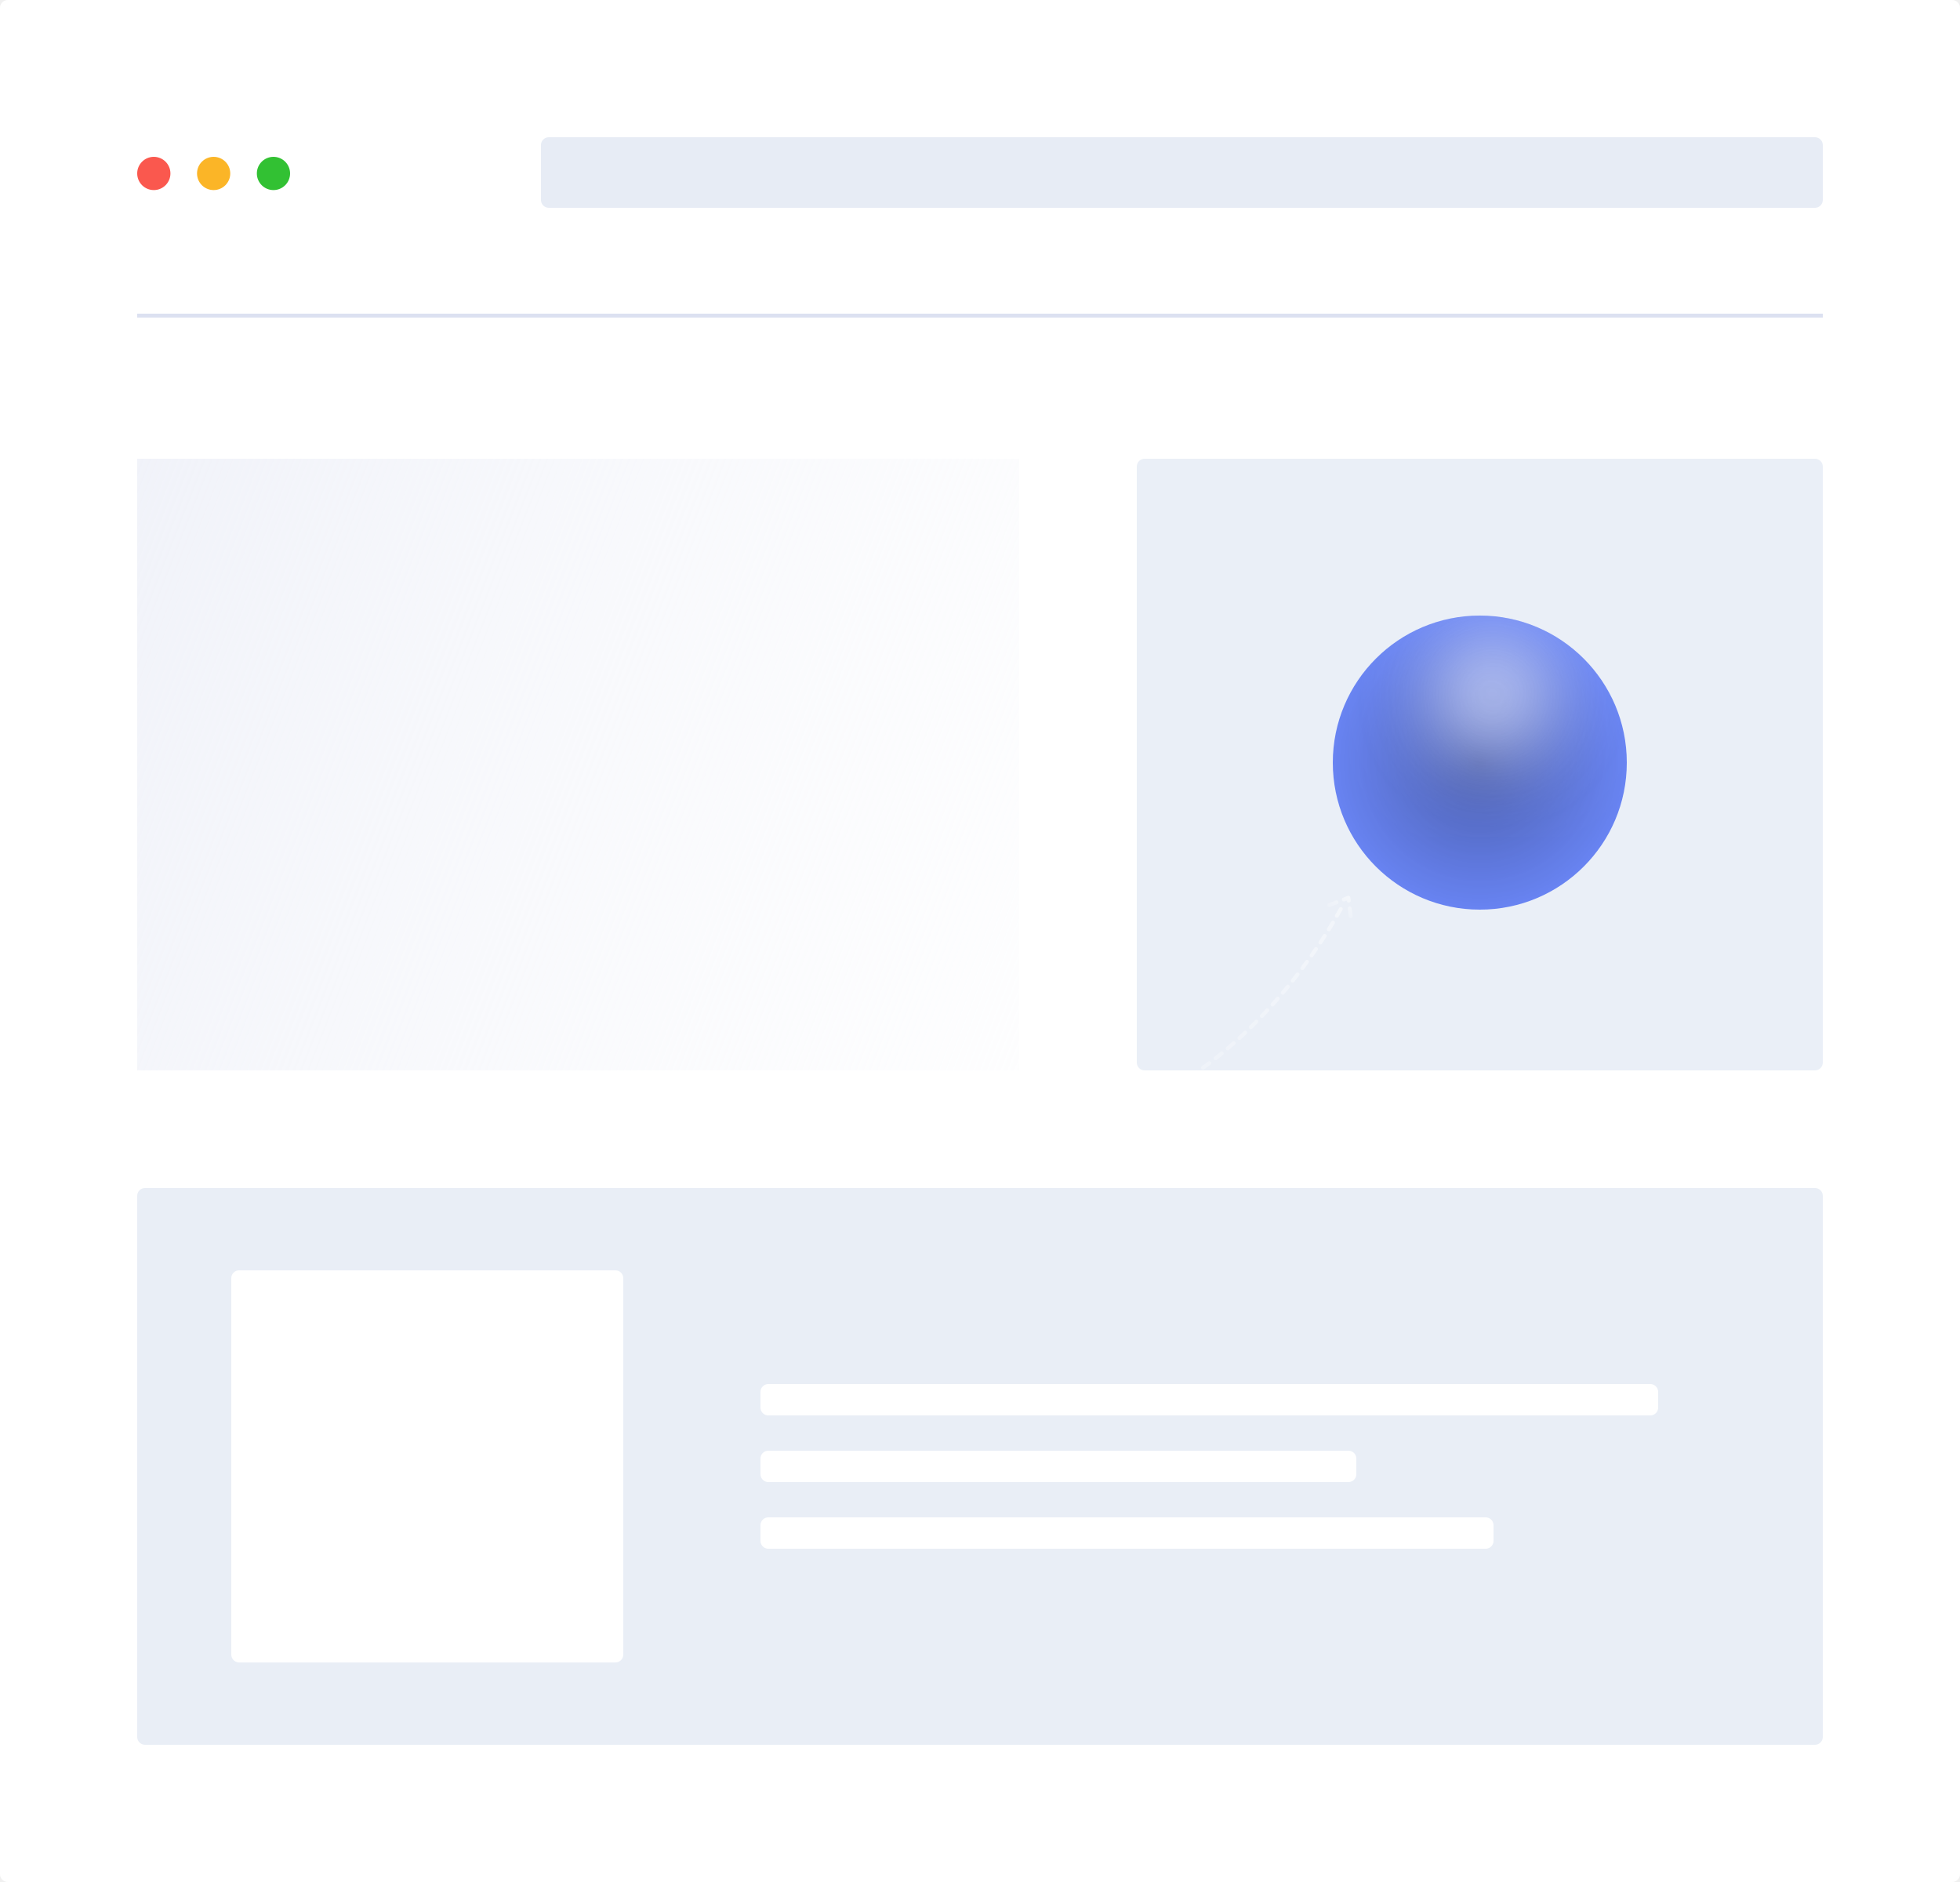
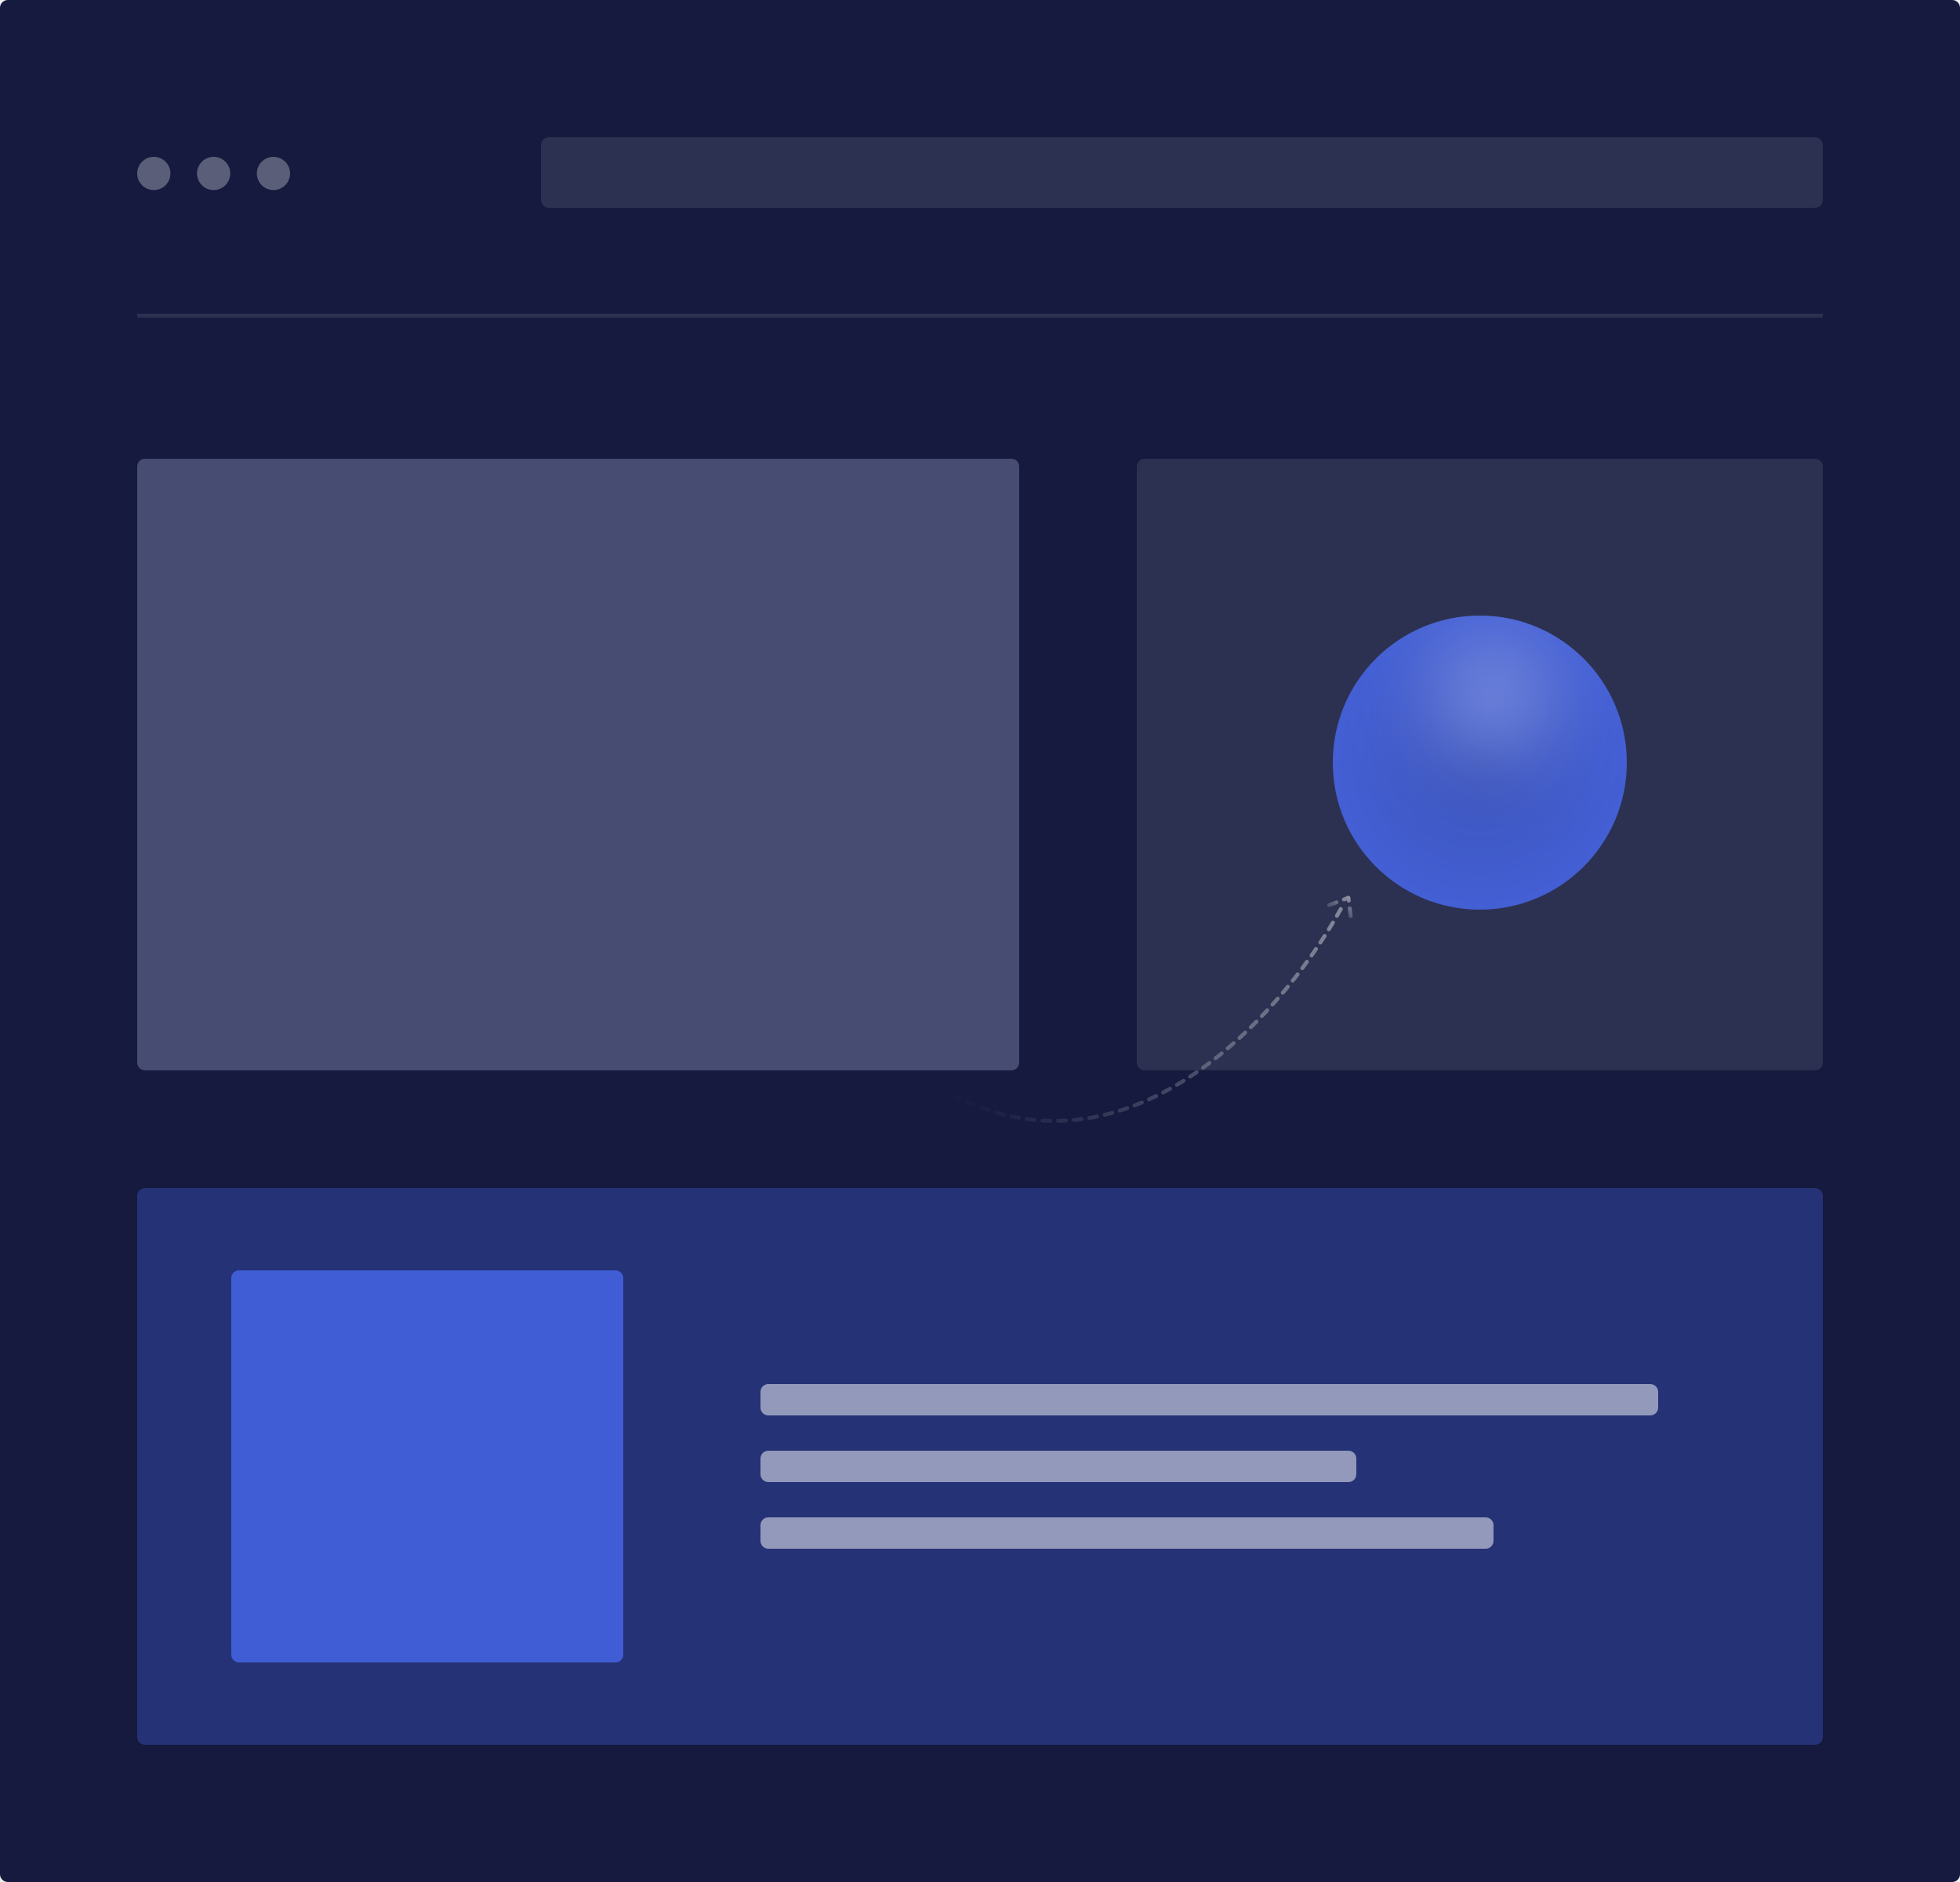
- <svg xmlns="http://www.w3.org/2000/svg" width="500" height="480" viewBox="0 0 500 480" fill="none">
-   <rect width="500" height="480" rx="2" fill="white" />
-   <rect x="35" y="117" width="225" height="156" fill="url(#paint0_linear_1028_964)" />
-   <line x1="35" y1="80.5" x2="465" y2="80.5" stroke="#DCE1F1" />
-   <rect x="290" y="117" width="175" height="156" rx="2" fill="#EAEFF7" />
-   <rect x="35" y="303" width="430" height="142" rx="2" fill="#E9EEF6" />
-   <rect x="194" y="353" width="229" height="8" rx="2" fill="white" />
-   <rect x="194" y="370" width="152" height="8" rx="2" fill="white" />
-   <rect x="194" y="387" width="187" height="8" rx="2" fill="white" />
-   <rect x="59" y="324" width="100" height="100" rx="2" fill="white" />
-   <rect x="138" y="35" width="327" height="18" rx="2" fill="#E7ECF5" />
-   <circle cx="39.239" cy="44.239" r="4.239" fill="#FA584E" />
-   <circle cx="54.5" cy="44.239" r="4.239" fill="#FBB527" />
-   <circle cx="69.761" cy="44.239" r="4.239" fill="#32C133" />
-   <circle opacity="0.8" cx="377.5" cy="194.5" r="37.5" fill="#4A6CF7" />
-   <mask id="mask0_1028_964" style="mask-type:alpha" maskUnits="userSpaceOnUse" x="340" y="157" width="75" height="75">
-     <circle opacity="0.8" cx="377.5" cy="194.5" r="37.5" fill="#4A6CF7" />
+ <svg xmlns="http://www.w3.org/2000/svg" xmlns:xlink="http://www.w3.org/1999/xlink" fill="none" height="480" viewBox="0 0 500 480" width="500">
+   <filter id="a" color-interpolation-filters="sRGB" filterUnits="userSpaceOnUse" height="72.882" width="72.882" x="344.368" y="140.412">
+     <feFlood flood-opacity="0" result="BackgroundImageFix" />
+     <feBlend in="SourceGraphic" in2="BackgroundImageFix" mode="normal" result="shape" />
+     <feGaussianBlur result="effect1_foregroundBlur_62:128" stdDeviation="10.5" />
+   </filter>
+   <radialGradient id="b" cx="0" cy="0" gradientTransform="matrix(0 40.2574 -40.2574 0 377.5 194.5)" gradientUnits="userSpaceOnUse" r="1">
+     <stop offset="0" stop-opacity=".47" />
+     <stop offset="1" stop-opacity="0" />
+   </radialGradient>
+   <linearGradient id="c">
+     <stop offset="0" stop-color="#fff" stop-opacity=".48" />
+     <stop offset="1" stop-color="#fff" stop-opacity="0" />
+   </linearGradient>
+   <linearGradient id="d" gradientUnits="userSpaceOnUse" x1="358.554" x2="242.956" xlink:href="#c" y1="226.723" y2="282.349" />
+   <linearGradient id="e" gradientUnits="userSpaceOnUse" x1="343.992" x2="340.23" xlink:href="#c" y1="228.548" y2="234.571" />
+   <mask id="f" height="75" maskUnits="userSpaceOnUse" width="75" x="340" y="157">
+     <circle cx="377.5" cy="194.5" fill="#4a6cf7" opacity=".8" r="37.5" />
  </mask>
-   <g mask="url(#mask0_1028_964)">
-     <circle opacity="0.8" cx="377.5" cy="194.5" r="37.5" fill="url(#paint1_radial_1028_964)" />
-     <g opacity="0.8" filter="url(#filter0_f_1028_964)">
-       <circle cx="380.809" cy="176.853" r="15.441" fill="white" />
+   <rect fill="#151a3e" height="480" rx="2" width="500" />
+   <rect fill="#474c72" height="156" rx="2" width="225" x="35" y="117" />
+   <path d="m35 80.5h430" opacity=".1" stroke="#fff" />
+   <rect fill="#2c3151" height="156" rx="2" width="175" x="290" y="117" />
+   <rect fill="#4a6cf7" height="142" opacity=".3" rx="2" width="430" x="35" y="303" />
+   <rect fill="#fff" height="8" opacity=".5" rx="2" width="229" x="194" y="353" />
+   <rect fill="#fff" height="8" opacity=".5" rx="2" width="152" x="194" y="370" />
+   <rect fill="#fff" height="8" opacity=".5" rx="2" width="187" x="194" y="387" />
+   <rect fill="#4a6cf7" fill-opacity=".73" height="100" rx="2" width="100" x="59" y="324" />
+   <g fill="#fff">
+     <rect height="18" opacity=".1" rx="2" width="327" x="138" y="35" />
+     <circle cx="39.239" cy="44.239" opacity=".3" r="4.239" />
+     <circle cx="54.5" cy="44.239" opacity=".3" r="4.239" />
+     <circle cx="69.761" cy="44.239" opacity=".3" r="4.239" />
+   </g>
+   <circle cx="377.5" cy="194.5" fill="#4a6cf7" opacity=".8" r="37.5" />
+   <g mask="url(#f)">
+     <circle cx="377.5" cy="194.5" fill="url(#b)" opacity=".8" r="37.5" />
+     <g filter="url(#a)" opacity=".8">
+       <circle cx="380.809" cy="176.853" fill="#fff" r="15.441" />
    </g>
  </g>
-   <path d="M342.034 231.847C324.964 262.749 277.939 313.186 226.394 267.718" stroke="url(#paint2_linear_1028_964)" stroke-linecap="round" stroke-linejoin="round" stroke-dasharray="2 2" />
-   <path d="M339.077 230.867L343.973 228.971L344.562 233.656" stroke="url(#paint3_linear_1028_964)" stroke-linecap="round" stroke-linejoin="round" stroke-dasharray="2 2" />
-   <defs>
-     <filter id="filter0_f_1028_964" x="344.368" y="140.412" width="72.882" height="72.883" filterUnits="userSpaceOnUse" color-interpolation-filters="sRGB">
-       <feFlood flood-opacity="0" result="BackgroundImageFix" />
-       <feBlend mode="normal" in="SourceGraphic" in2="BackgroundImageFix" result="shape" />
-       <feGaussianBlur stdDeviation="10.5" result="effect1_foregroundBlur_1028_964" />
-     </filter>
-     <linearGradient id="paint0_linear_1028_964" x1="434.5" y1="210" x2="48.223" y2="58.807" gradientUnits="userSpaceOnUse">
-       <stop stop-color="white" stop-opacity="0" />
-       <stop offset="1" stop-color="#F0F2F9" />
-     </linearGradient>
-     <radialGradient id="paint1_radial_1028_964" cx="0" cy="0" r="1" gradientUnits="userSpaceOnUse" gradientTransform="translate(377.5 194.5) rotate(90) scale(40.2574)">
-       <stop stop-opacity="0.47" />
-       <stop offset="1" stop-opacity="0" />
-     </radialGradient>
-     <linearGradient id="paint2_linear_1028_964" x1="358.554" y1="226.723" x2="242.956" y2="282.349" gradientUnits="userSpaceOnUse">
-       <stop stop-color="white" stop-opacity="0.48" />
-       <stop offset="1" stop-color="white" stop-opacity="0" />
-     </linearGradient>
-     <linearGradient id="paint3_linear_1028_964" x1="343.992" y1="228.548" x2="340.23" y2="234.571" gradientUnits="userSpaceOnUse">
-       <stop stop-color="white" stop-opacity="0.48" />
-       <stop offset="1" stop-color="white" stop-opacity="0" />
-     </linearGradient>
-   </defs>
+   <path d="m342.034 231.847c-17.07 30.902-64.095 81.339-115.64 35.871" stroke="url(#d)" stroke-dasharray="2 2" stroke-linecap="round" stroke-linejoin="round" />
+   <path d="m339.077 230.867 4.896-1.896.589 4.685" stroke="url(#e)" stroke-dasharray="2 2" stroke-linecap="round" stroke-linejoin="round" />
</svg>
